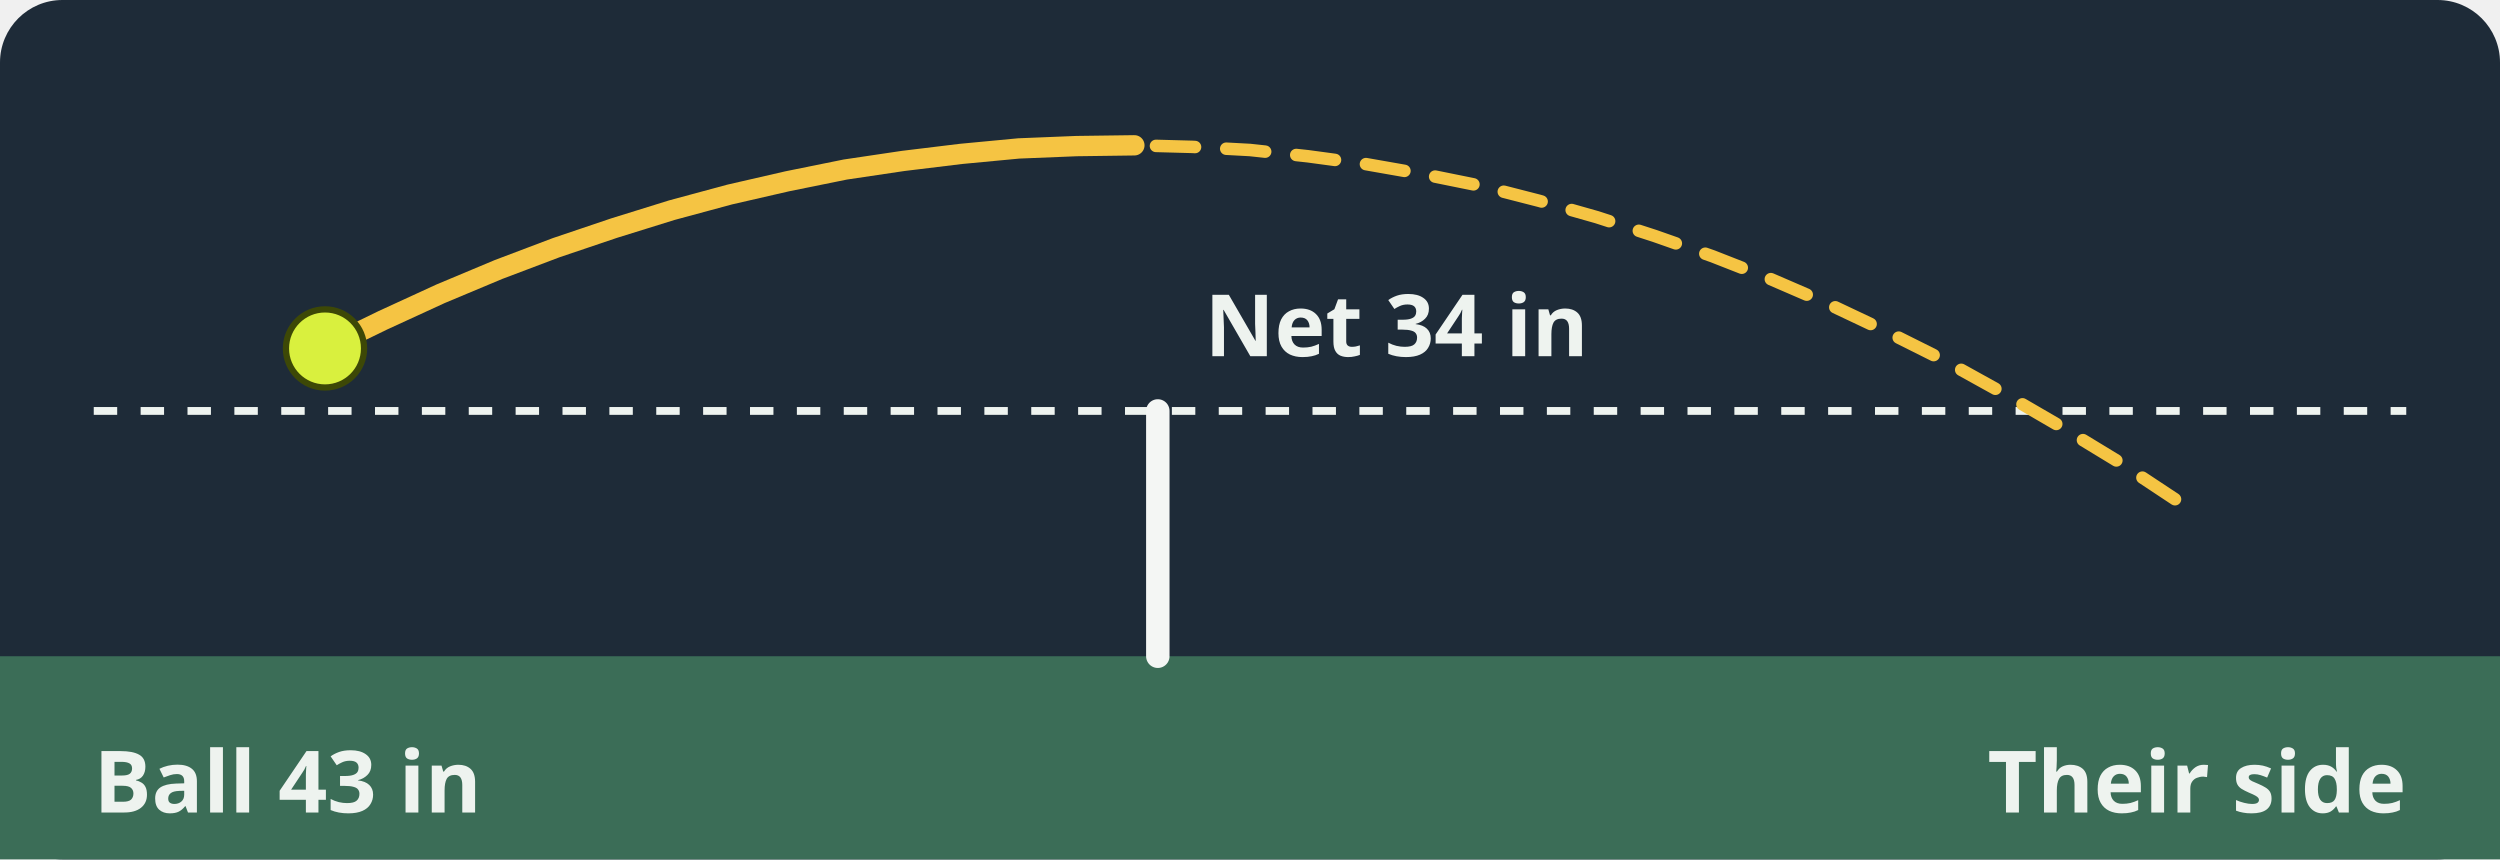
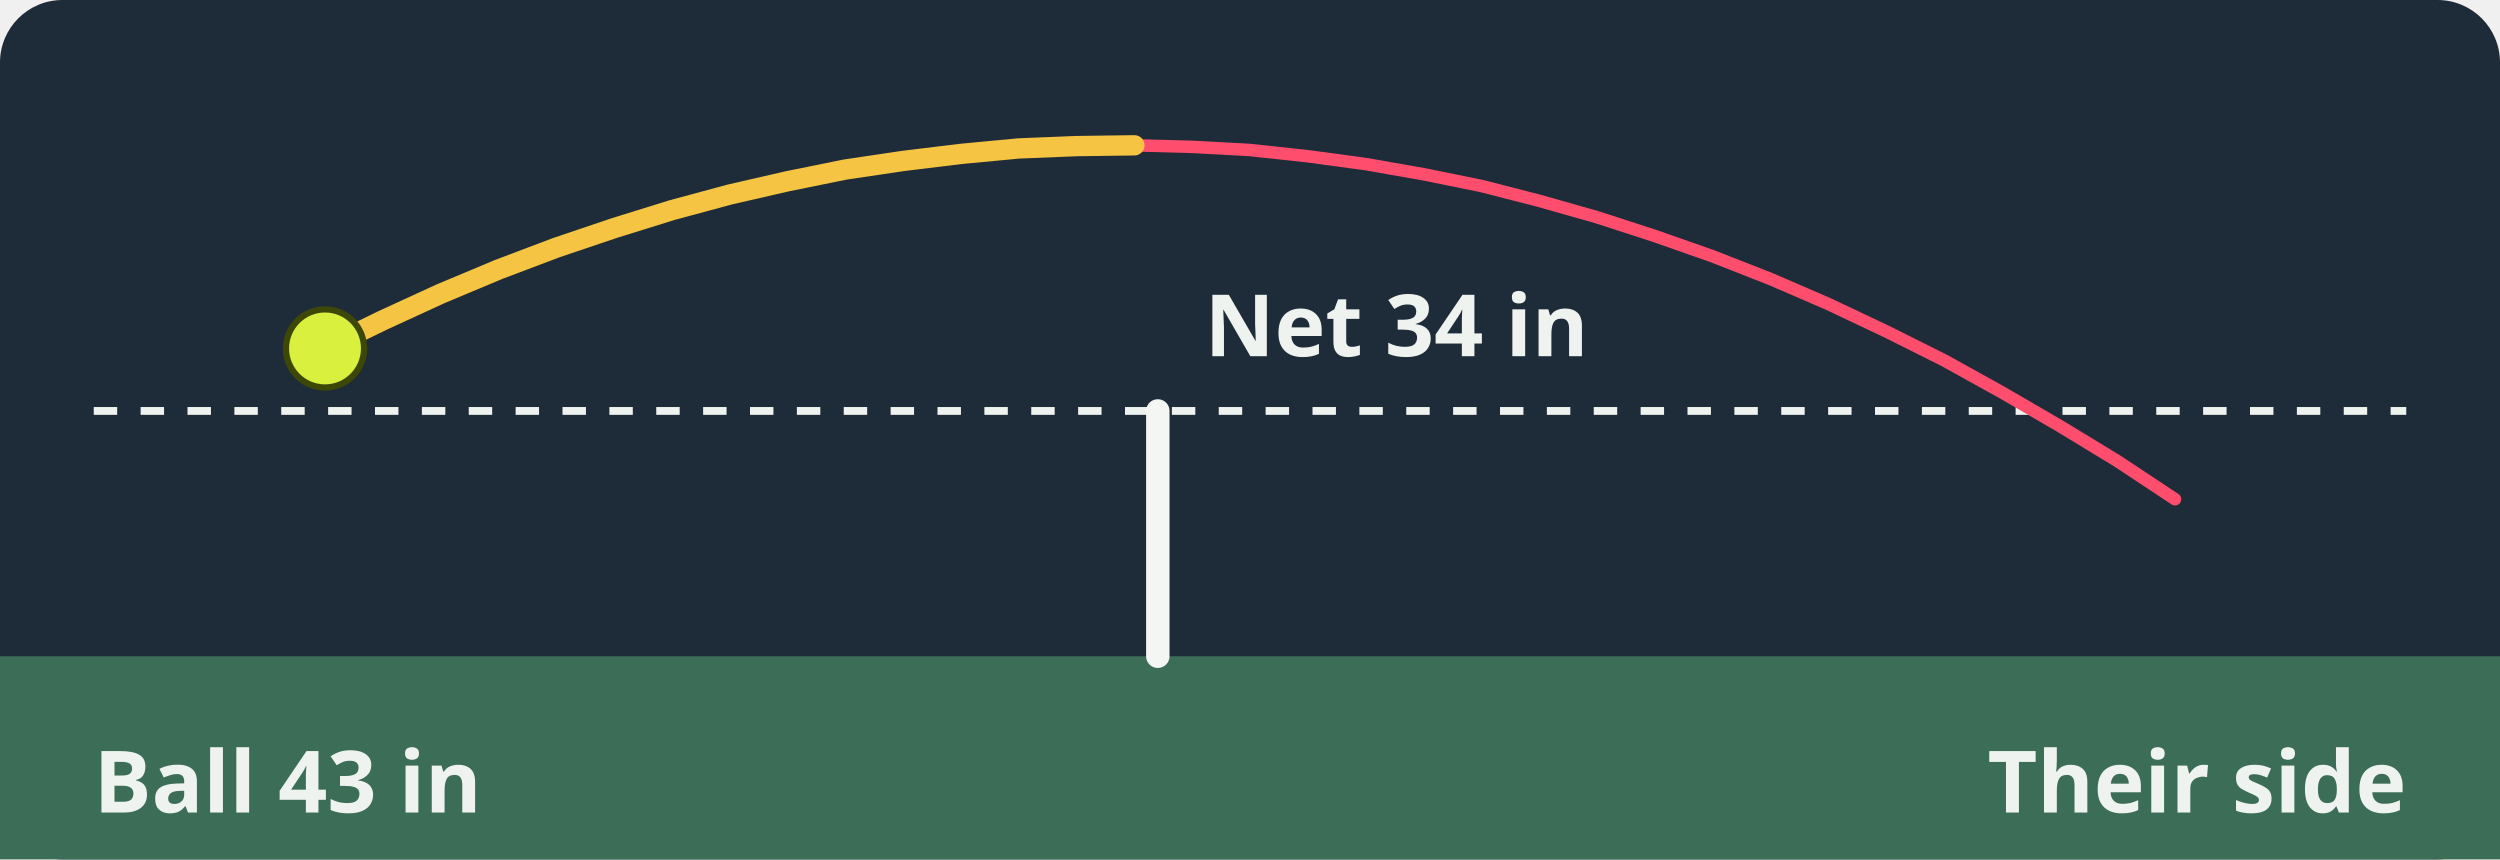
<svg xmlns="http://www.w3.org/2000/svg" class="piq-svg piq-side" viewBox="0 0 320 110" role="img" aria-label="Side view of ball height versus the net">
  <style>
.piq-svg{font-family:"Barlow Semi Condensed", "Barlow", system-ui, sans-serif}
.piq-backdrop{fill:#1E2B38}
.piq-surround{fill:#3B6D57}
.piq-surface{fill:#2D5F8E}
.piq-kitchen{fill:#27527D}
.piq-line{fill:#EEF3EF;stroke:#EEF3EF;stroke-width:.6}
.piq-td-line{stroke:#EEF3EF;fill:none}
.piq-net-mesh{fill:rgba(12, 18, 24, 0.42)}
.piq-net-tape{fill:#F4F6F4}
.piq-net-post{stroke:#12171D;stroke-linecap:round}
.piq-td-net{stroke:#F4F6F4;stroke-linecap:round}
.piq-player-us{fill:#F3F2EC;stroke:#1B2A3A;stroke-width:.8}
.piq-player-them{fill:#E8703E;stroke:#5E2410;stroke-width:.8}
.piq-arm-us{stroke:#F3F2EC;fill:none}
.piq-arm-them{stroke:#E8703E;fill:none}
.piq-label-us{fill:#1B2A3A;font-weight:600;font-size:12px}
.piq-label-them{fill:#3B1405;font-weight:600;font-size:12px}
.piq-paddle{fill:#12171D}
.piq-ball{fill:#D9F03E;stroke:#3D4806;stroke-width:.8}
.piq-ball-shadow{fill:rgba(0, 0, 0, 0.38)}
.piq-stalk{stroke:rgba(255, 255, 255, 0.8);stroke-width:1.2;stroke-dasharray:3 3;fill:none}
.piq-tick{stroke:#FFFFFF;stroke-width:2.4;stroke-linecap:round}
.piq-path{stroke:#F5C443;fill:none;stroke-linecap:round}
- .piq-path-far{stroke-dasharray:5 4}
+ .piq-path-far{stroke:#FF4D6D;stroke-linejoin:round}
+ .piq-path-casing{stroke:rgba(8, 14, 22, 0.6);fill:none;stroke-linecap:round;stroke-linejoin:round}
.piq-answer{stroke:#5FE3A8;fill:none;stroke-width:3;stroke-linecap:round}
.piq-answer-zone{fill:rgba(95, 227, 168, 0.3);stroke:#5FE3A8;stroke-width:1.2;stroke-dasharray:4 3}
.piq-arrowhead{fill:#5FE3A8}
.piq-fov{fill:rgba(255, 255, 255, 0.2)}
.piq-cam{fill:#FFFFFF;stroke:#1E2B38;stroke-width:1}
.piq-annot{fill:#EEF3EF;font-weight:600;font-size:11px}
.piq-annot-line{stroke:#EEF3EF;fill:none}
.piq-reveal{opacity:0;transition:opacity .25s ease}
.is-revealed .piq-reveal,.piq-reveal.is-on{opacity:1}
@media (prefers-reduced-motion: reduce){.piq-reveal{transition:none}}
</style>
  <rect class="piq-backdrop" x="0" y="0" width="320" height="110" rx="8" />
  <rect class="piq-surround" x="0" y="84" width="320" height="26" />
  <line class="piq-annot-line" x1="12" y1="52.6" x2="308" y2="52.6" stroke-width="1" stroke-dasharray="3 3" />
  <line class="piq-td-net" x1="148.2" y1="84" x2="148.2" y2="52.6" stroke-width="3" />
  <polyline class="piq-path piq-path-far" stroke-width="1.6" points="278.4,63.9 271,59 263.6,54.5 256.2,50.2 248.8,46.1 241.4,42.4 234,38.9 226.6,35.7 219.2,32.8 211.8,30.2 204.4,27.8 197,25.7 189.6,23.8 182.2,22.3 174.8,21 167.4,20 160,19.2 152.6,18.8 145.2,18.6" />
  <polyline class="piq-path" stroke-width="2.6" points="145.2,18.6 137.8,18.7 130.4,19 123,19.7 115.6,20.6 108.2,21.7 100.8,23.2 93.4,24.9 86,26.9 78.6,29.2 71.2,31.7 63.8,34.5 56.4,37.6 49,41 41.6,44.6" />
  <circle class="piq-ball" cx="41.6" cy="44.6" r="5" />
  <text class="piq-annot" x="154.2" y="45.6">Net 34 in</text>
  <text class="piq-annot" x="12" y="104">Ball 43 in</text>
  <text class="piq-annot" x="308" y="104" text-anchor="end">Their side</text>
</svg>
